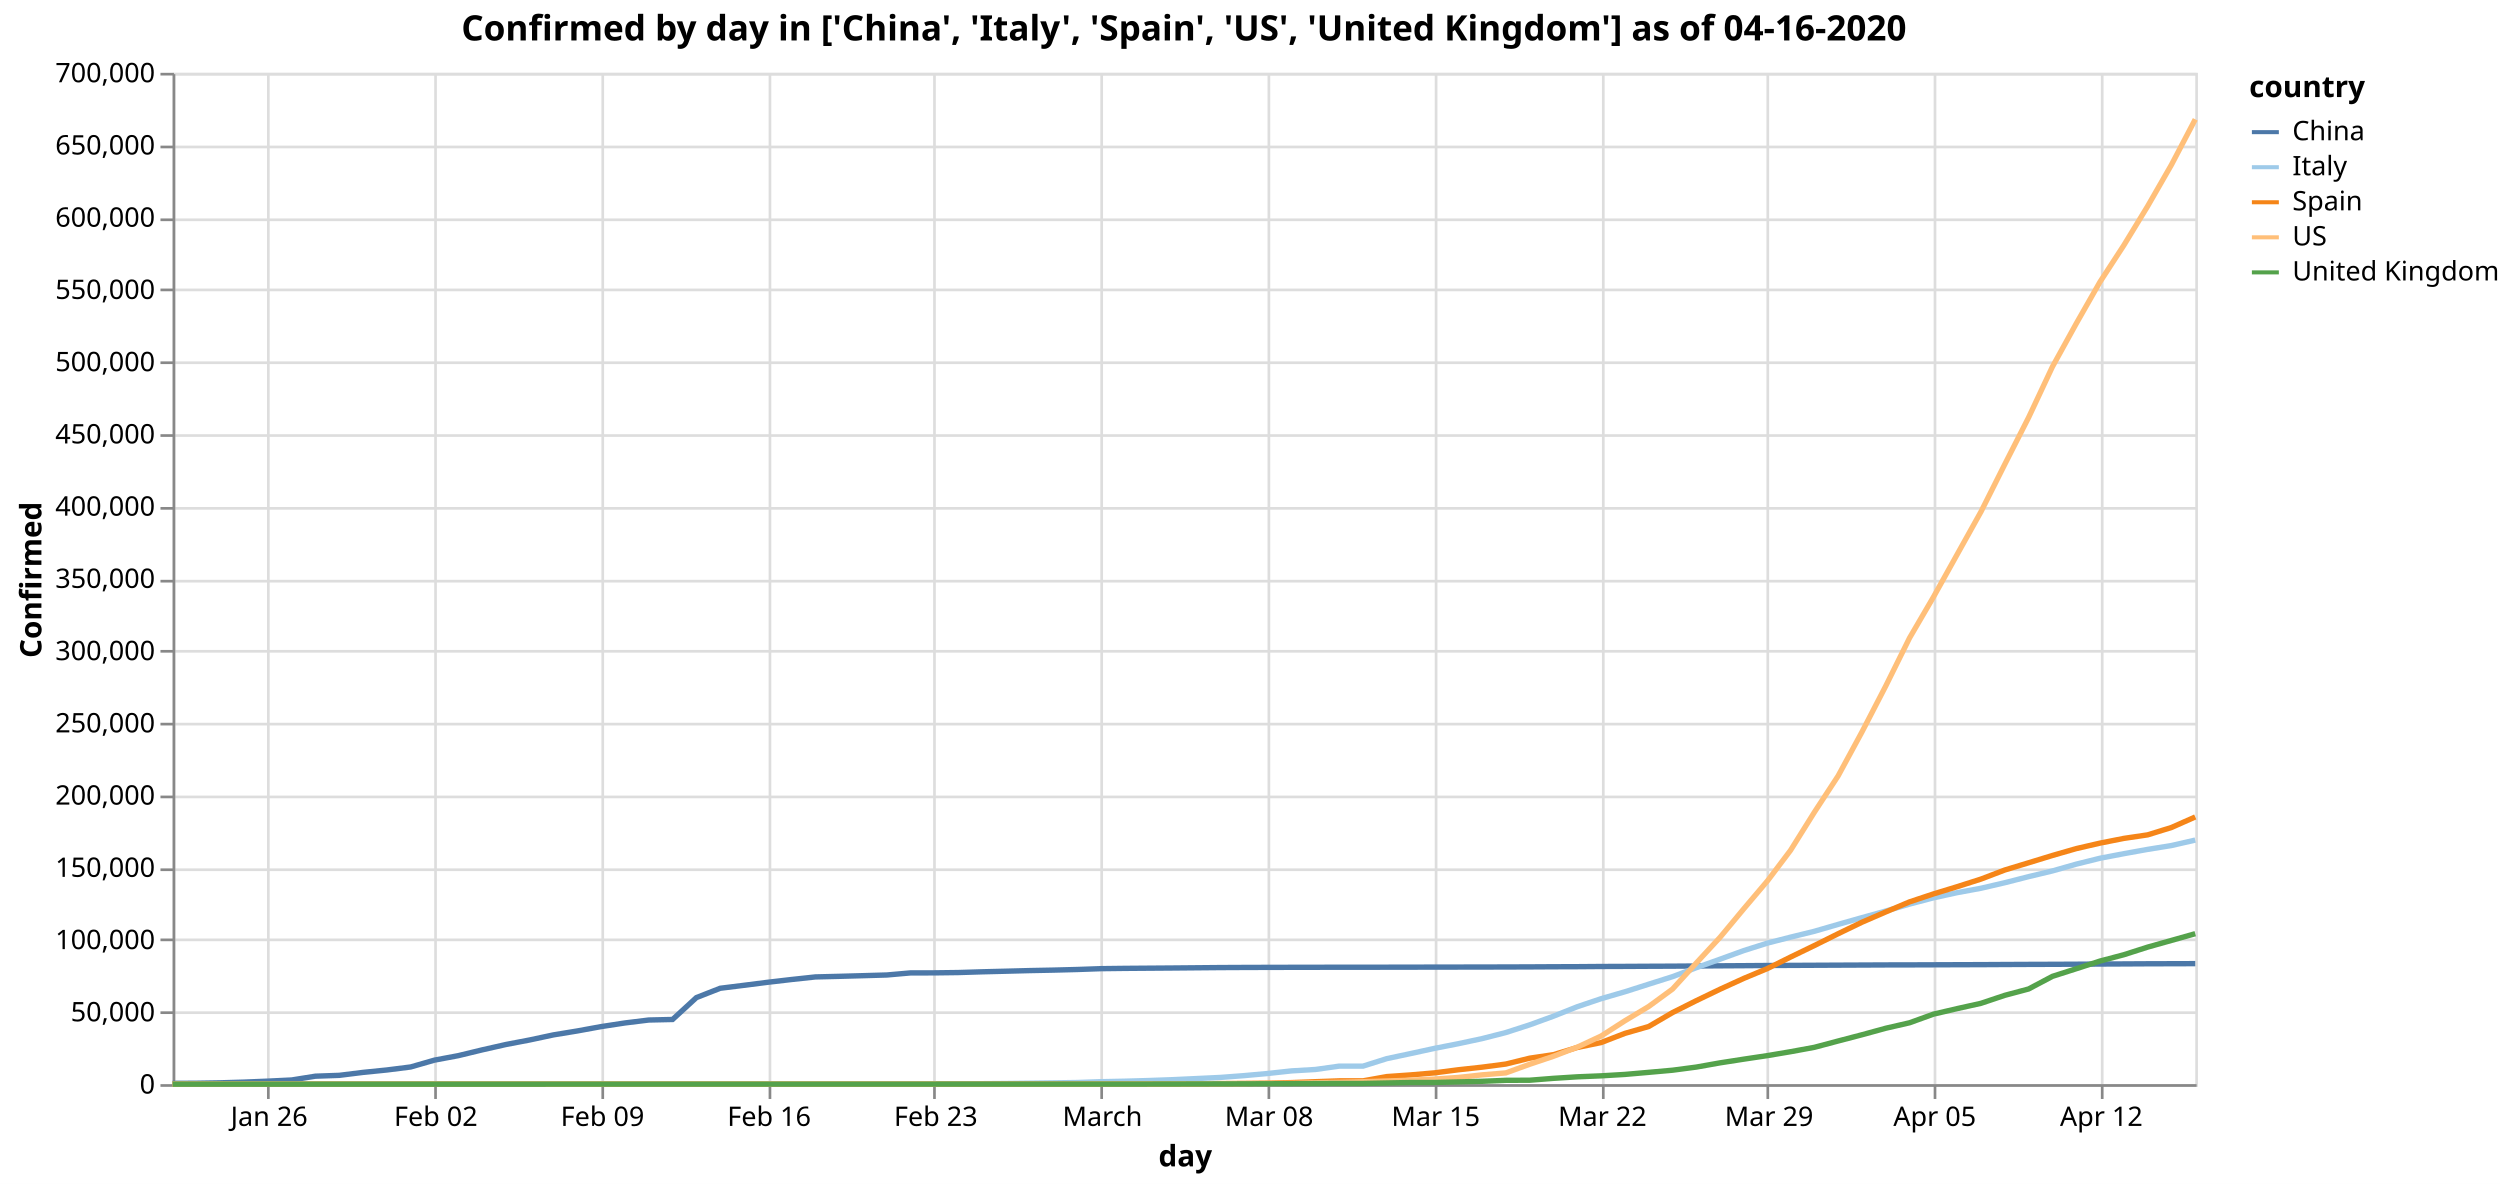
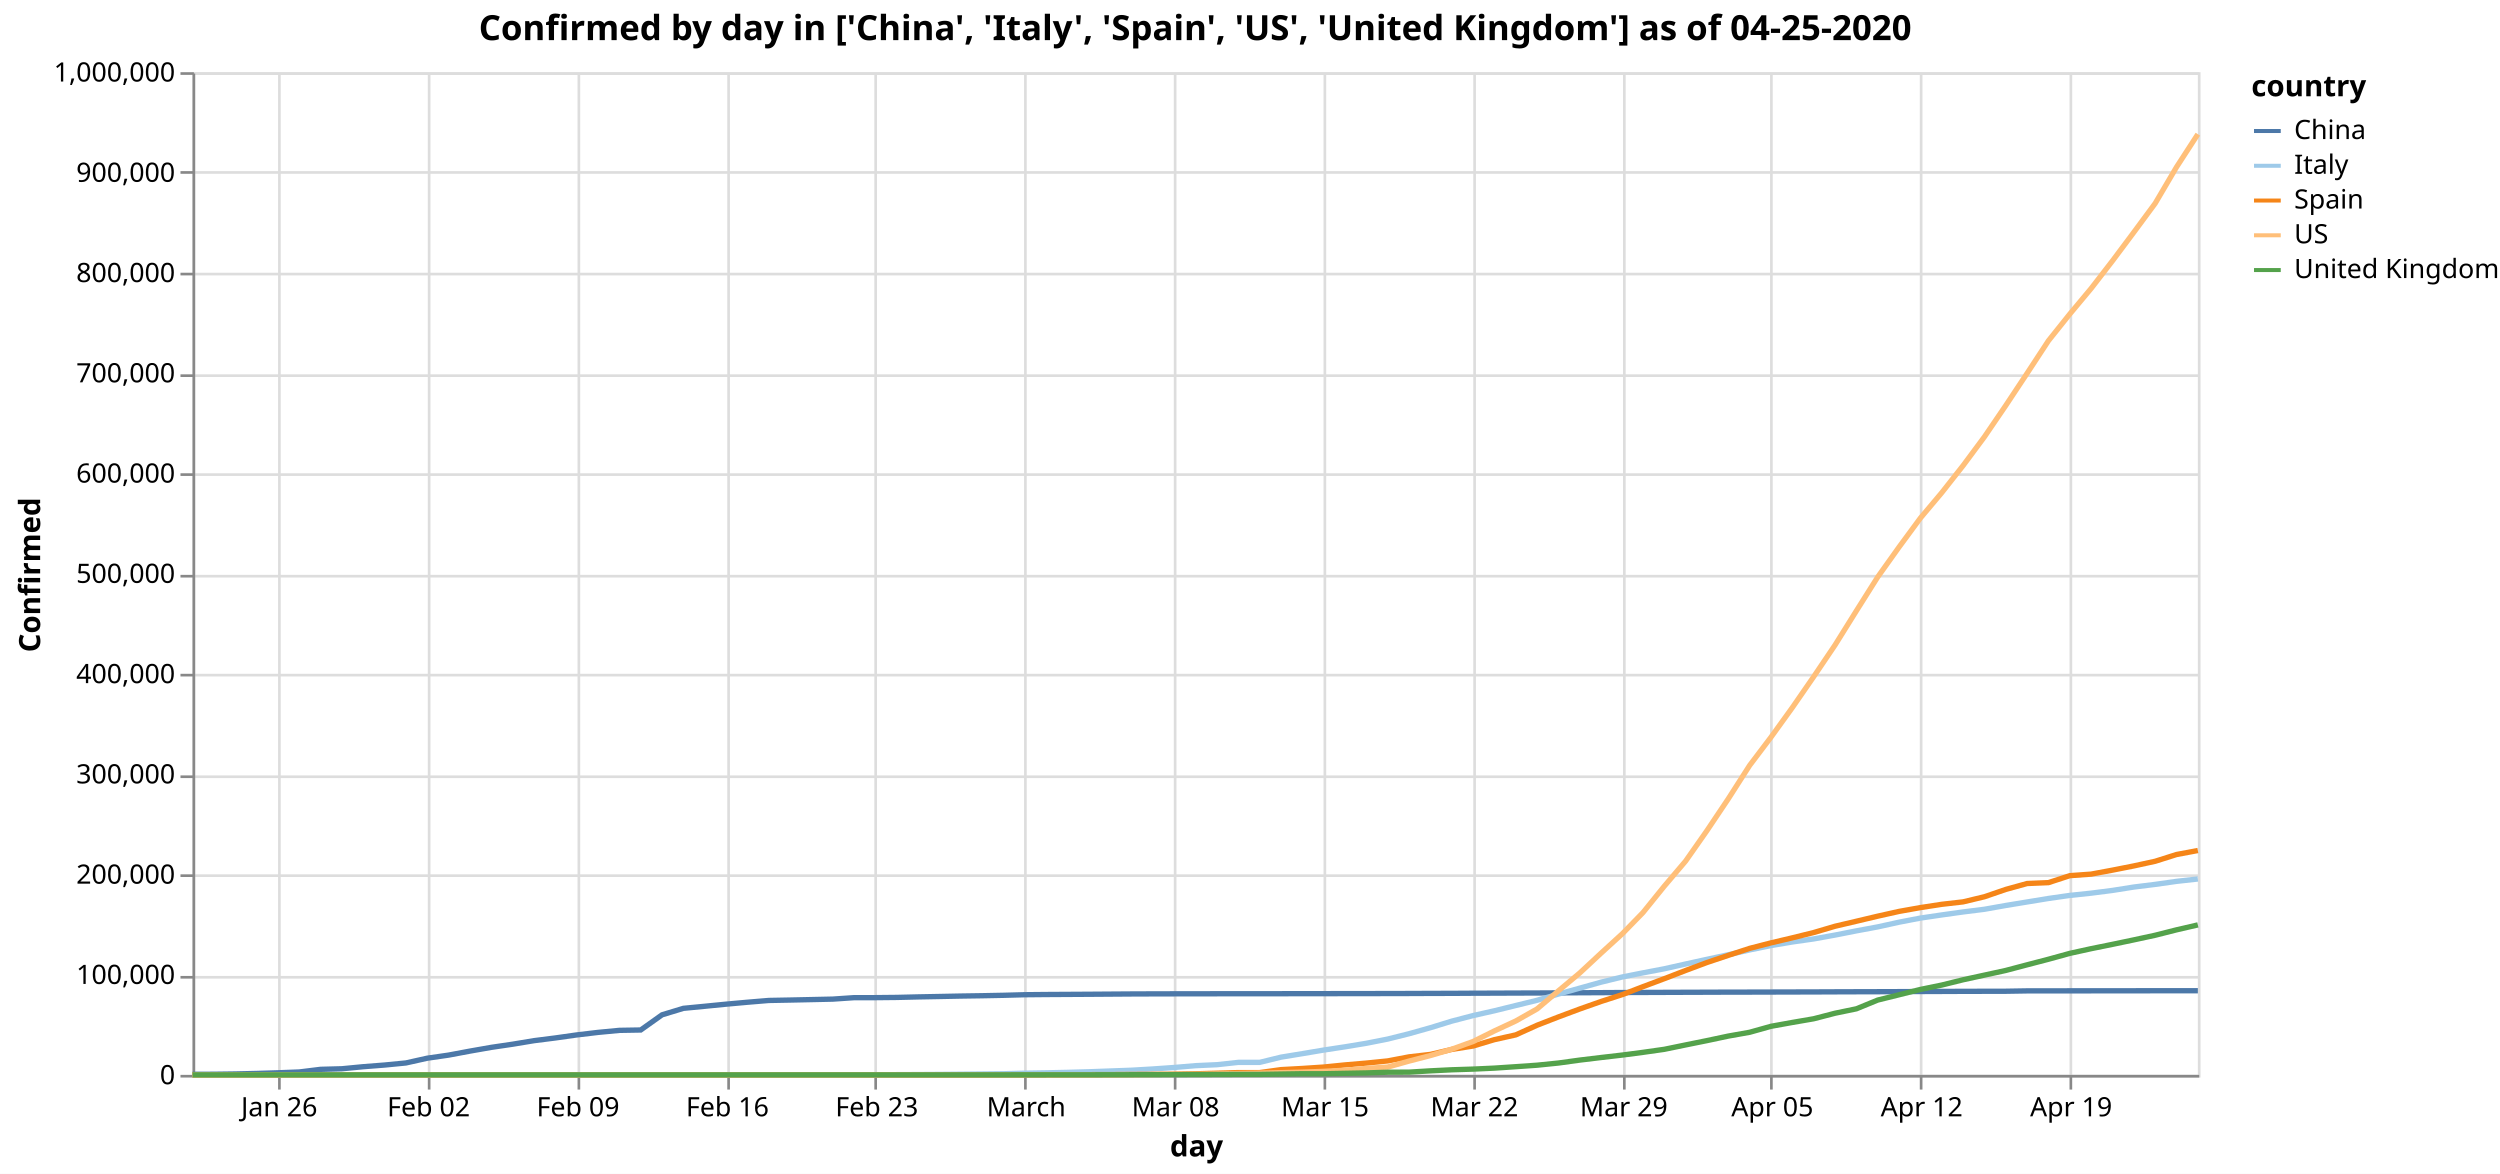
- <svg xmlns="http://www.w3.org/2000/svg" class="marks" width="927" height="439" viewBox="0 0 927 439" version="1.1">
-   <rect width="927" height="439" style="fill: white;" />
-   <g transform="translate(64,27)">
+ <svg xmlns="http://www.w3.org/2000/svg" class="marks" width="935" height="439" viewBox="0 0 935 439" version="1.1">
+   <rect width="935" height="439" style="fill: white;" />
+   <g transform="translate(72,27)">
    <g class="mark-group role-frame root">
      <g transform="translate(0,0)">
        <path class="background" d="M0.5,0.5h750v375h-750Z" style="fill: none; stroke: #ddd;" />
        <g>
          <g class="mark-group role-axis">
            <g transform="translate(0.5,375.5)">
              <path class="background" d="M0,0h0v0h0Z" style="pointer-events: none; fill: none;" />
              <g>
                <g class="mark-rule role-axis-grid" style="pointer-events: none;">
-                   <line transform="translate(35,-375)" x2="0" y2="375" style="fill: none; stroke: #ddd; stroke-width: 1; opacity: 1;" />
-                   <line transform="translate(97,-375)" x2="0" y2="375" style="fill: none; stroke: #ddd; stroke-width: 1; opacity: 1;" />
-                   <line transform="translate(159,-375)" x2="0" y2="375" style="fill: none; stroke: #ddd; stroke-width: 1; opacity: 1;" />
-                   <line transform="translate(221,-375)" x2="0" y2="375" style="fill: none; stroke: #ddd; stroke-width: 1; opacity: 1;" />
-                   <line transform="translate(282,-375)" x2="0" y2="375" style="fill: none; stroke: #ddd; stroke-width: 1; opacity: 1;" />
-                   <line transform="translate(344,-375)" x2="0" y2="375" style="fill: none; stroke: #ddd; stroke-width: 1; opacity: 1;" />
-                   <line transform="translate(406,-375)" x2="0" y2="375" style="fill: none; stroke: #ddd; stroke-width: 1; opacity: 1;" />
-                   <line transform="translate(468,-375)" x2="0" y2="375" style="fill: none; stroke: #ddd; stroke-width: 1; opacity: 1;" />
-                   <line transform="translate(530,-375)" x2="0" y2="375" style="fill: none; stroke: #ddd; stroke-width: 1; opacity: 1;" />
-                   <line transform="translate(591,-375)" x2="0" y2="375" style="fill: none; stroke: #ddd; stroke-width: 1; opacity: 1;" />
-                   <line transform="translate(653,-375)" x2="0" y2="375" style="fill: none; stroke: #ddd; stroke-width: 1; opacity: 1;" />
-                   <line transform="translate(715,-375)" x2="0" y2="375" style="fill: none; stroke: #ddd; stroke-width: 1; opacity: 1;" />
+                   <line transform="translate(32,-375)" x2="0" y2="375" style="fill: none; stroke: #ddd; stroke-width: 1; opacity: 1;" />
+                   <line transform="translate(88,-375)" x2="0" y2="375" style="fill: none; stroke: #ddd; stroke-width: 1; opacity: 1;" />
+                   <line transform="translate(144,-375)" x2="0" y2="375" style="fill: none; stroke: #ddd; stroke-width: 1; opacity: 1;" />
+                   <line transform="translate(200,-375)" x2="0" y2="375" style="fill: none; stroke: #ddd; stroke-width: 1; opacity: 1;" />
+                   <line transform="translate(255,-375)" x2="0" y2="375" style="fill: none; stroke: #ddd; stroke-width: 1; opacity: 1;" />
+                   <line transform="translate(311,-375)" x2="0" y2="375" style="fill: none; stroke: #ddd; stroke-width: 1; opacity: 1;" />
+                   <line transform="translate(367,-375)" x2="0" y2="375" style="fill: none; stroke: #ddd; stroke-width: 1; opacity: 1;" />
+                   <line transform="translate(423,-375)" x2="0" y2="375" style="fill: none; stroke: #ddd; stroke-width: 1; opacity: 1;" />
+                   <line transform="translate(479,-375)" x2="0" y2="375" style="fill: none; stroke: #ddd; stroke-width: 1; opacity: 1;" />
+                   <line transform="translate(535,-375)" x2="0" y2="375" style="fill: none; stroke: #ddd; stroke-width: 1; opacity: 1;" />
+                   <line transform="translate(590,-375)" x2="0" y2="375" style="fill: none; stroke: #ddd; stroke-width: 1; opacity: 1;" />
+                   <line transform="translate(646,-375)" x2="0" y2="375" style="fill: none; stroke: #ddd; stroke-width: 1; opacity: 1;" />
+                   <line transform="translate(702,-375)" x2="0" y2="375" style="fill: none; stroke: #ddd; stroke-width: 1; opacity: 1;" />
                </g>
              </g>
              <path class="foreground" d="" style="pointer-events: none; display: none; fill: none;" />
            </g>
          </g>
          <g class="mark-group role-axis">
            <g transform="translate(0.5,0.5)">
              <path class="background" d="M0,0h0v0h0Z" style="pointer-events: none; fill: none;" />
              <g>
                <g class="mark-rule role-axis-grid" style="pointer-events: none;">
                  <line transform="translate(0,375)" x2="750" y2="0" style="fill: none; stroke: #ddd; stroke-width: 1; opacity: 1;" />
-                   <line transform="translate(0,348)" x2="750" y2="0" style="fill: none; stroke: #ddd; stroke-width: 1; opacity: 1;" />
-                   <line transform="translate(0,321)" x2="750" y2="0" style="fill: none; stroke: #ddd; stroke-width: 1; opacity: 1;" />
-                   <line transform="translate(0,295)" x2="750" y2="0" style="fill: none; stroke: #ddd; stroke-width: 1; opacity: 1;" />
-                   <line transform="translate(0,268)" x2="750" y2="0" style="fill: none; stroke: #ddd; stroke-width: 1; opacity: 1;" />
-                   <line transform="translate(0,241)" x2="750" y2="0" style="fill: none; stroke: #ddd; stroke-width: 1; opacity: 1;" />
-                   <line transform="translate(0,214)" x2="750" y2="0" style="fill: none; stroke: #ddd; stroke-width: 1; opacity: 1;" />
+                   <line transform="translate(0,338)" x2="750" y2="0" style="fill: none; stroke: #ddd; stroke-width: 1; opacity: 1;" />
+                   <line transform="translate(0,300)" x2="750" y2="0" style="fill: none; stroke: #ddd; stroke-width: 1; opacity: 1;" />
+                   <line transform="translate(0,263)" x2="750" y2="0" style="fill: none; stroke: #ddd; stroke-width: 1; opacity: 1;" />
+                   <line transform="translate(0,225)" x2="750" y2="0" style="fill: none; stroke: #ddd; stroke-width: 1; opacity: 1;" />
                  <line transform="translate(0,188)" x2="750" y2="0" style="fill: none; stroke: #ddd; stroke-width: 1; opacity: 1;" />
-                   <line transform="translate(0,161)" x2="750" y2="0" style="fill: none; stroke: #ddd; stroke-width: 1; opacity: 1;" />
-                   <line transform="translate(0,134)" x2="750" y2="0" style="fill: none; stroke: #ddd; stroke-width: 1; opacity: 1;" />
-                   <line transform="translate(0,107)" x2="750" y2="0" style="fill: none; stroke: #ddd; stroke-width: 1; opacity: 1;" />
-                   <line transform="translate(0,80)" x2="750" y2="0" style="fill: none; stroke: #ddd; stroke-width: 1; opacity: 1;" />
-                   <line transform="translate(0,54)" x2="750" y2="0" style="fill: none; stroke: #ddd; stroke-width: 1; opacity: 1;" />
-                   <line transform="translate(0,27)" x2="750" y2="0" style="fill: none; stroke: #ddd; stroke-width: 1; opacity: 1;" />
+                   <line transform="translate(0,150)" x2="750" y2="0" style="fill: none; stroke: #ddd; stroke-width: 1; opacity: 1;" />
+                   <line transform="translate(0,113)" x2="750" y2="0" style="fill: none; stroke: #ddd; stroke-width: 1; opacity: 1;" />
+                   <line transform="translate(0,75)" x2="750" y2="0" style="fill: none; stroke: #ddd; stroke-width: 1; opacity: 1;" />
+                   <line transform="translate(0,37)" x2="750" y2="0" style="fill: none; stroke: #ddd; stroke-width: 1; opacity: 1;" />
                  <line transform="translate(0,0)" x2="750" y2="0" style="fill: none; stroke: #ddd; stroke-width: 1; opacity: 1;" />
                </g>
              </g>
              <path class="foreground" d="" style="pointer-events: none; display: none; fill: none;" />
            </g>
          </g>
          <g class="mark-group role-axis">
            <g transform="translate(0.5,375.5)">
              <path class="background" d="M0,0h0v0h0Z" style="pointer-events: none; fill: none;" />
              <g>
                <g class="mark-rule role-axis-tick" style="pointer-events: none;">
-                   <line transform="translate(35,0)" x2="0" y2="5" style="fill: none; stroke: #888; stroke-width: 1; opacity: 1;" />
-                   <line transform="translate(97,0)" x2="0" y2="5" style="fill: none; stroke: #888; stroke-width: 1; opacity: 1;" />
-                   <line transform="translate(159,0)" x2="0" y2="5" style="fill: none; stroke: #888; stroke-width: 1; opacity: 1;" />
-                   <line transform="translate(221,0)" x2="0" y2="5" style="fill: none; stroke: #888; stroke-width: 1; opacity: 1;" />
-                   <line transform="translate(282,0)" x2="0" y2="5" style="fill: none; stroke: #888; stroke-width: 1; opacity: 1;" />
-                   <line transform="translate(344,0)" x2="0" y2="5" style="fill: none; stroke: #888; stroke-width: 1; opacity: 1;" />
-                   <line transform="translate(406,0)" x2="0" y2="5" style="fill: none; stroke: #888; stroke-width: 1; opacity: 1;" />
-                   <line transform="translate(468,0)" x2="0" y2="5" style="fill: none; stroke: #888; stroke-width: 1; opacity: 1;" />
-                   <line transform="translate(530,0)" x2="0" y2="5" style="fill: none; stroke: #888; stroke-width: 1; opacity: 1;" />
-                   <line transform="translate(591,0)" x2="0" y2="5" style="fill: none; stroke: #888; stroke-width: 1; opacity: 1;" />
-                   <line transform="translate(653,0)" x2="0" y2="5" style="fill: none; stroke: #888; stroke-width: 1; opacity: 1;" />
-                   <line transform="translate(715,0)" x2="0" y2="5" style="fill: none; stroke: #888; stroke-width: 1; opacity: 1;" />
+                   <line transform="translate(32,0)" x2="0" y2="5" style="fill: none; stroke: #888; stroke-width: 1; opacity: 1;" />
+                   <line transform="translate(88,0)" x2="0" y2="5" style="fill: none; stroke: #888; stroke-width: 1; opacity: 1;" />
+                   <line transform="translate(144,0)" x2="0" y2="5" style="fill: none; stroke: #888; stroke-width: 1; opacity: 1;" />
+                   <line transform="translate(200,0)" x2="0" y2="5" style="fill: none; stroke: #888; stroke-width: 1; opacity: 1;" />
+                   <line transform="translate(255,0)" x2="0" y2="5" style="fill: none; stroke: #888; stroke-width: 1; opacity: 1;" />
+                   <line transform="translate(311,0)" x2="0" y2="5" style="fill: none; stroke: #888; stroke-width: 1; opacity: 1;" />
+                   <line transform="translate(367,0)" x2="0" y2="5" style="fill: none; stroke: #888; stroke-width: 1; opacity: 1;" />
+                   <line transform="translate(423,0)" x2="0" y2="5" style="fill: none; stroke: #888; stroke-width: 1; opacity: 1;" />
+                   <line transform="translate(479,0)" x2="0" y2="5" style="fill: none; stroke: #888; stroke-width: 1; opacity: 1;" />
+                   <line transform="translate(535,0)" x2="0" y2="5" style="fill: none; stroke: #888; stroke-width: 1; opacity: 1;" />
+                   <line transform="translate(590,0)" x2="0" y2="5" style="fill: none; stroke: #888; stroke-width: 1; opacity: 1;" />
+                   <line transform="translate(646,0)" x2="0" y2="5" style="fill: none; stroke: #888; stroke-width: 1; opacity: 1;" />
+                   <line transform="translate(702,0)" x2="0" y2="5" style="fill: none; stroke: #888; stroke-width: 1; opacity: 1;" />
                </g>
                <g class="mark-text role-axis-label" style="pointer-events: none;">
-                   <text text-anchor="middle" transform="translate(35.31143,15)" style="font-family: sans-serif; font-size: 10px; fill: #000; opacity: 1;">Jan 26</text>
-                   <text text-anchor="middle" transform="translate(97.10642,15)" style="font-family: sans-serif; font-size: 10px; fill: #000; opacity: 1;">Feb 02</text>
-                   <text text-anchor="middle" transform="translate(158.9014,15)" style="font-family: sans-serif; font-size: 10px; fill: #000; opacity: 1;">Feb 09</text>
-                   <text text-anchor="middle" transform="translate(220.6964,15)" style="font-family: sans-serif; font-size: 10px; fill: #000; opacity: 1;">Feb 16</text>
-                   <text text-anchor="middle" transform="translate(282.4914,15)" style="font-family: sans-serif; font-size: 10px; fill: #000; opacity: 1;">Feb 23</text>
-                   <text text-anchor="middle" transform="translate(344.2864,15)" style="font-family: sans-serif; font-size: 10px; fill: #000; opacity: 1;">March</text>
-                   <text text-anchor="middle" transform="translate(406.0814,15)" style="font-family: sans-serif; font-size: 10px; fill: #000; opacity: 1;">Mar 08</text>
-                   <text text-anchor="middle" transform="translate(467.8764,15)" style="font-family: sans-serif; font-size: 10px; fill: #000; opacity: 1;">Mar 15</text>
-                   <text text-anchor="middle" transform="translate(529.6714,15)" style="font-family: sans-serif; font-size: 10px; fill: #000; opacity: 1;">Mar 22</text>
-                   <text text-anchor="middle" transform="translate(591.4664,15)" style="font-family: sans-serif; font-size: 10px; fill: #000; opacity: 1;">Mar 29</text>
-                   <text text-anchor="middle" transform="translate(652.8936,15)" style="font-family: sans-serif; font-size: 10px; fill: #000; opacity: 1;">Apr 05</text>
-                   <text text-anchor="middle" transform="translate(714.6886,15)" style="font-family: sans-serif; font-size: 10px; fill: #000; opacity: 1;">Apr 12</text>
+                   <text text-anchor="middle" transform="translate(31.92905,15)" style="font-family: sans-serif; font-size: 10px; fill: #000; opacity: 1;">Jan 26</text>
+                   <text text-anchor="middle" transform="translate(87.80488,15)" style="font-family: sans-serif; font-size: 10px; fill: #000; opacity: 1;">Feb 02</text>
+                   <text text-anchor="middle" transform="translate(143.6807,15)" style="font-family: sans-serif; font-size: 10px; fill: #000; opacity: 1;">Feb 09</text>
+                   <text text-anchor="middle" transform="translate(199.5565,15)" style="font-family: sans-serif; font-size: 10px; fill: #000; opacity: 1;">Feb 16</text>
+                   <text text-anchor="middle" transform="translate(255.4324,15)" style="font-family: sans-serif; font-size: 10px; fill: #000; opacity: 1;">Feb 23</text>
+                   <text text-anchor="middle" transform="translate(311.3082,15)" style="font-family: sans-serif; font-size: 10px; fill: #000; opacity: 1;">March</text>
+                   <text text-anchor="middle" transform="translate(367.184,15)" style="font-family: sans-serif; font-size: 10px; fill: #000; opacity: 1;">Mar 08</text>
+                   <text text-anchor="middle" transform="translate(423.0599,15)" style="font-family: sans-serif; font-size: 10px; fill: #000; opacity: 1;">Mar 15</text>
+                   <text text-anchor="middle" transform="translate(478.9357,15)" style="font-family: sans-serif; font-size: 10px; fill: #000; opacity: 1;">Mar 22</text>
+                   <text text-anchor="middle" transform="translate(534.8115,15)" style="font-family: sans-serif; font-size: 10px; fill: #000; opacity: 1;">Mar 29</text>
+                   <text text-anchor="middle" transform="translate(590.3548,15)" style="font-family: sans-serif; font-size: 10px; fill: #000; opacity: 1;">Apr 05</text>
+                   <text text-anchor="middle" transform="translate(646.2306,15)" style="font-family: sans-serif; font-size: 10px; fill: #000; opacity: 1;">Apr 12</text>
+                   <text text-anchor="middle" transform="translate(702.1064,15)" style="font-family: sans-serif; font-size: 10px; fill: #000; opacity: 1;">Apr 19</text>
                </g>
                <g class="mark-rule role-axis-domain" style="pointer-events: none;">
                  <line transform="translate(0,0)" x2="750" y2="0" style="fill: none; stroke: #888; stroke-width: 1; opacity: 1;" />
                </g>
                <g class="mark-text role-axis-title" style="pointer-events: none;">
                  <text text-anchor="middle" transform="translate(375,30)" style="font-family: sans-serif; font-size: 11px; font-weight: bold; fill: #000; opacity: 1;">day</text>
                </g>
              </g>
              <path class="foreground" d="" style="pointer-events: none; display: none; fill: none;" />
            </g>
          </g>
          <g class="mark-group role-axis">
            <g transform="translate(0.5,0.5)">
              <path class="background" d="M0,0h0v0h0Z" style="pointer-events: none; fill: none;" />
              <g>
                <g class="mark-rule role-axis-tick" style="pointer-events: none;">
                  <line transform="translate(0,375)" x2="-5" y2="0" style="fill: none; stroke: #888; stroke-width: 1; opacity: 1;" />
-                   <line transform="translate(0,348)" x2="-5" y2="0" style="fill: none; stroke: #888; stroke-width: 1; opacity: 1;" />
-                   <line transform="translate(0,321)" x2="-5" y2="0" style="fill: none; stroke: #888; stroke-width: 1; opacity: 1;" />
-                   <line transform="translate(0,295)" x2="-5" y2="0" style="fill: none; stroke: #888; stroke-width: 1; opacity: 1;" />
-                   <line transform="translate(0,268)" x2="-5" y2="0" style="fill: none; stroke: #888; stroke-width: 1; opacity: 1;" />
-                   <line transform="translate(0,241)" x2="-5" y2="0" style="fill: none; stroke: #888; stroke-width: 1; opacity: 1;" />
-                   <line transform="translate(0,214)" x2="-5" y2="0" style="fill: none; stroke: #888; stroke-width: 1; opacity: 1;" />
+                   <line transform="translate(0,338)" x2="-5" y2="0" style="fill: none; stroke: #888; stroke-width: 1; opacity: 1;" />
+                   <line transform="translate(0,300)" x2="-5" y2="0" style="fill: none; stroke: #888; stroke-width: 1; opacity: 1;" />
+                   <line transform="translate(0,263)" x2="-5" y2="0" style="fill: none; stroke: #888; stroke-width: 1; opacity: 1;" />
+                   <line transform="translate(0,225)" x2="-5" y2="0" style="fill: none; stroke: #888; stroke-width: 1; opacity: 1;" />
                  <line transform="translate(0,188)" x2="-5" y2="0" style="fill: none; stroke: #888; stroke-width: 1; opacity: 1;" />
-                   <line transform="translate(0,161)" x2="-5" y2="0" style="fill: none; stroke: #888; stroke-width: 1; opacity: 1;" />
-                   <line transform="translate(0,134)" x2="-5" y2="0" style="fill: none; stroke: #888; stroke-width: 1; opacity: 1;" />
-                   <line transform="translate(0,107)" x2="-5" y2="0" style="fill: none; stroke: #888; stroke-width: 1; opacity: 1;" />
-                   <line transform="translate(0,80)" x2="-5" y2="0" style="fill: none; stroke: #888; stroke-width: 1; opacity: 1;" />
-                   <line transform="translate(0,54)" x2="-5" y2="0" style="fill: none; stroke: #888; stroke-width: 1; opacity: 1;" />
-                   <line transform="translate(0,27)" x2="-5" y2="0" style="fill: none; stroke: #888; stroke-width: 1; opacity: 1;" />
+                   <line transform="translate(0,150)" x2="-5" y2="0" style="fill: none; stroke: #888; stroke-width: 1; opacity: 1;" />
+                   <line transform="translate(0,113)" x2="-5" y2="0" style="fill: none; stroke: #888; stroke-width: 1; opacity: 1;" />
+                   <line transform="translate(0,75)" x2="-5" y2="0" style="fill: none; stroke: #888; stroke-width: 1; opacity: 1;" />
+                   <line transform="translate(0,37)" x2="-5" y2="0" style="fill: none; stroke: #888; stroke-width: 1; opacity: 1;" />
                  <line transform="translate(0,0)" x2="-5" y2="0" style="fill: none; stroke: #888; stroke-width: 1; opacity: 1;" />
                </g>
                <g class="mark-text role-axis-label" style="pointer-events: none;">
                  <text text-anchor="end" transform="translate(-7,378)" style="font-family: sans-serif; font-size: 10px; fill: #000; opacity: 1;">0</text>
-                   <text text-anchor="end" transform="translate(-7,351.2143)" style="font-family: sans-serif; font-size: 10px; fill: #000; opacity: 1;">50,000</text>
-                   <text text-anchor="end" transform="translate(-7,324.4286)" style="font-family: sans-serif; font-size: 10px; fill: #000; opacity: 1;">100,000</text>
-                   <text text-anchor="end" transform="translate(-7,297.6429)" style="font-family: sans-serif; font-size: 10px; fill: #000; opacity: 1;">150,000</text>
-                   <text text-anchor="end" transform="translate(-7,270.8571)" style="font-family: sans-serif; font-size: 10px; fill: #000; opacity: 1;">200,000</text>
-                   <text text-anchor="end" transform="translate(-7,244.0714)" style="font-family: sans-serif; font-size: 10px; fill: #000; opacity: 1;">250,000</text>
-                   <text text-anchor="end" transform="translate(-7,217.2857)" style="font-family: sans-serif; font-size: 10px; fill: #000; opacity: 1;">300,000</text>
-                   <text text-anchor="end" transform="translate(-7,190.5)" style="font-family: sans-serif; font-size: 10px; fill: #000; opacity: 1;">350,000</text>
-                   <text text-anchor="end" transform="translate(-7,163.7143)" style="font-family: sans-serif; font-size: 10px; fill: #000; opacity: 1;">400,000</text>
-                   <text text-anchor="end" transform="translate(-7,136.9286)" style="font-family: sans-serif; font-size: 10px; fill: #000; opacity: 1;">450,000</text>
-                   <text text-anchor="end" transform="translate(-7,110.1429)" style="font-family: sans-serif; font-size: 10px; fill: #000; opacity: 1;">500,000</text>
-                   <text text-anchor="end" transform="translate(-7,83.35714)" style="font-family: sans-serif; font-size: 10px; fill: #000; opacity: 1;">550,000</text>
-                   <text text-anchor="end" transform="translate(-7,56.57143)" style="font-family: sans-serif; font-size: 10px; fill: #000; opacity: 1;">600,000</text>
-                   <text text-anchor="end" transform="translate(-7,29.78571)" style="font-family: sans-serif; font-size: 10px; fill: #000; opacity: 1;">650,000</text>
-                   <text text-anchor="end" transform="translate(-7,3)" style="font-family: sans-serif; font-size: 10px; fill: #000; opacity: 1;">700,000</text>
+                   <text text-anchor="end" transform="translate(-7,340.5)" style="font-family: sans-serif; font-size: 10px; fill: #000; opacity: 1;">100,000</text>
+                   <text text-anchor="end" transform="translate(-7,303)" style="font-family: sans-serif; font-size: 10px; fill: #000; opacity: 1;">200,000</text>
+                   <text text-anchor="end" transform="translate(-7,265.5)" style="font-family: sans-serif; font-size: 10px; fill: #000; opacity: 1;">300,000</text>
+                   <text text-anchor="end" transform="translate(-7,228)" style="font-family: sans-serif; font-size: 10px; fill: #000; opacity: 1;">400,000</text>
+                   <text text-anchor="end" transform="translate(-7,190.5)" style="font-family: sans-serif; font-size: 10px; fill: #000; opacity: 1;">500,000</text>
+                   <text text-anchor="end" transform="translate(-7,153)" style="font-family: sans-serif; font-size: 10px; fill: #000; opacity: 1;">600,000</text>
+                   <text text-anchor="end" transform="translate(-7,115.5)" style="font-family: sans-serif; font-size: 10px; fill: #000; opacity: 1;">700,000</text>
+                   <text text-anchor="end" transform="translate(-7,78)" style="font-family: sans-serif; font-size: 10px; fill: #000; opacity: 1;">800,000</text>
+                   <text text-anchor="end" transform="translate(-7,40.5)" style="font-family: sans-serif; font-size: 10px; fill: #000; opacity: 1;">900,000</text>
+                   <text text-anchor="end" transform="translate(-7,3)" style="font-family: sans-serif; font-size: 10px; fill: #000; opacity: 1;">1,000,000</text>
                </g>
                <g class="mark-rule role-axis-domain" style="pointer-events: none;">
                  <line transform="translate(0,375)" x2="0" y2="-375" style="fill: none; stroke: #888; stroke-width: 1; opacity: 1;" />
                </g>
                <g class="mark-text role-axis-title" style="pointer-events: none;">
-                   <text text-anchor="middle" transform="translate(-47.14746,187.5) rotate(-90) translate(0,-2)" style="font-family: sans-serif; font-size: 11px; font-weight: bold; fill: #000; opacity: 1;">Confirmed</text>
+                   <text text-anchor="middle" transform="translate(-55.4873,187.5) rotate(-90) translate(0,-2)" style="font-family: sans-serif; font-size: 11px; font-weight: bold; fill: #000; opacity: 1;">Confirmed</text>
                </g>
              </g>
              <path class="foreground" d="" style="pointer-events: none; display: none; fill: none;" />
            </g>
          </g>
          <g class="mark-group role-scope pathgroup">
            <g transform="translate(0,0)">
              <path class="background" d="M0,0h750v375h-750Z" style="fill: none;" />
              <g>
                <g class="mark-line role-mark marks">
-                   <path d="M0,374.706L8.828,374.656L17.656,374.507L26.484,374.247L35.311,373.888L44.139,373.459L52.967,372.049L61.795,371.739L70.623,370.639L79.451,369.749L88.279,368.63L97.106,366.091L105.934,364.438L114.762,362.3L123.59,360.3L132.418,358.614L141.246,356.727L150.074,355.278L158.901,353.663L167.729,352.31L176.557,351.222L185.385,351.022L194.213,342.913L203.041,339.451L211.869,338.35L220.696,337.225L229.524,336.196L238.352,335.244L247.18,335.026L256.008,334.78L264.836,334.527L273.664,333.749L282.491,333.738L291.319,333.621L300.147,333.346L308.975,333.125L317.803,332.893L326.631,332.717L335.459,332.488L344.286,332.179L353.114,332.07L361.942,332.003L370.77,331.936L379.598,331.855L388.426,331.773L397.254,331.73L406.081,331.702L414.909,331.682L423.737,331.668L432.565,331.649L441.393,331.644L450.221,331.637L459.049,331.619L467.876,331.606L476.704,331.589L485.532,331.576L494.36,331.553L503.188,331.524L512.016,331.473L520.844,331.444L529.671,331.374L538.499,331.34L547.327,331.291L556.155,331.253L564.983,331.188L573.811,331.127L582.639,331.072L591.466,331.006L599.926,330.965L608.754,330.922L617.582,330.878L626.41,330.84L635.238,330.798L644.066,330.781L652.894,330.749L661.721,330.715L670.549,330.687L679.377,330.638L688.205,330.598L697.033,330.567L705.861,330.528L714.689,330.464L723.516,330.422L732.344,330.372L741.172,330.345L750,330.32" style="fill: none; stroke: #4c78a8; stroke-width: 2;" />
-                 </g>
-               </g>
-               <path class="foreground" d="" style="display: none; fill: none;" />
-             </g>
-             <g transform="translate(0,0)">
-               <path class="background" d="M0,0h750v375h-750Z" style="fill: none;" />
-               <g>
-                 <g class="mark-line role-mark marks">
-                   <path d="M0,375L8.828,375L17.656,375L26.484,375L35.311,375L44.139,375L52.967,375L61.795,375L70.623,375L79.451,374.999L88.279,374.999L97.106,374.999L105.934,374.999L114.762,374.999L123.59,374.999L132.418,374.999L141.246,374.998L150.074,374.998L158.901,374.998L167.729,374.998L176.557,374.998L185.385,374.998L194.213,374.998L203.041,374.998L211.869,374.998L220.696,374.998L229.524,374.998L238.352,374.998L247.18,374.998L256.008,374.998L264.836,374.989L273.664,374.967L282.491,374.917L291.319,374.877L300.147,374.827L308.975,374.757L317.803,374.649L326.631,374.524L335.459,374.396L344.286,374.093L353.114,373.909L361.942,373.66L370.77,373.345L379.598,372.933L388.426,372.516L397.254,371.848L406.081,371.049L414.909,370.086L423.737,369.563L432.565,368.324L441.393,368.324L450.221,365.539L459.049,363.666L467.876,361.743L476.704,360.011L485.532,358.122L494.36,355.868L503.188,353.017L512.016,349.81L520.844,346.297L529.671,343.319L538.499,340.753L547.327,337.941L556.155,335.15L564.983,331.827L573.811,328.662L582.639,325.461L591.466,322.667L599.926,320.497L608.754,318.326L617.582,315.764L626.41,313.263L635.238,310.807L644.066,308.233L652.894,305.921L661.721,303.993L670.549,302.365L679.377,300.31L688.205,298.058L697.033,295.941L705.861,293.426L714.689,291.234L723.516,289.545L732.344,287.953L741.172,286.524L750,284.496" style="fill: none; stroke: #9ecae9; stroke-width: 2;" />
-                 </g>
-               </g>
-               <path class="foreground" d="" style="display: none; fill: none;" />
-             </g>
-             <g transform="translate(0,0)">
-               <path class="background" d="M0,0h750v375h-750Z" style="fill: none;" />
-               <g>
-                 <g class="mark-line role-mark marks">
-                   <path d="M0,375L8.828,375L17.656,375L26.484,375L35.311,375L44.139,375L52.967,375L61.795,375L70.623,375L79.451,375L88.279,374.999L97.106,374.999L105.934,374.999L114.762,374.999L123.59,374.999L132.418,374.999L141.246,374.999L150.074,374.999L158.901,374.999L167.729,374.999L176.557,374.999L185.385,374.999L194.213,374.999L203.041,374.999L211.869,374.999L220.696,374.999L229.524,374.999L238.352,374.999L247.18,374.999L256.008,374.999L264.836,374.999L273.664,374.999L282.491,374.999L291.319,374.999L300.147,374.997L308.975,374.993L317.803,374.992L326.631,374.983L335.459,374.976L344.286,374.955L353.114,374.936L361.942,374.912L370.77,374.881L379.598,374.861L388.426,374.786L397.254,374.732L406.081,374.639L414.909,374.425L423.737,374.092L432.565,373.78L441.393,373.78L450.221,372.197L459.049,371.576L467.876,370.822L476.704,369.674L485.532,368.706L494.36,367.548L503.188,365.377L512.016,364.066L520.844,361.407L529.671,359.589L538.499,356.177L547.327,353.633L556.155,348.474L564.983,344.043L573.811,339.793L582.639,335.767L591.466,332.084L599.926,327.881L608.754,323.613L617.582,319.223L626.41,314.965L635.238,311.143L644.066,307.41L652.894,304.475L661.721,301.781L670.549,298.96L679.377,295.596L688.205,292.917L697.033,290.211L705.861,287.664L714.689,285.626L723.516,283.876L732.344,282.567L741.172,279.834L750,275.921" style="fill: none; stroke: #f58518; stroke-width: 2;" />
-                 </g>
-               </g>
-               <path class="foreground" d="" style="display: none; fill: none;" />
-             </g>
-             <g transform="translate(0,0)">
-               <path class="background" d="M0,0h750v375h-750Z" style="fill: none;" />
-               <g>
-                 <g class="mark-line role-mark marks">
-                   <path d="M0,374.999L8.828,374.999L17.656,374.999L26.484,374.999L35.311,374.997L44.139,374.997L52.967,374.997L61.795,374.997L70.623,374.997L79.451,374.996L88.279,374.996L97.106,374.996L105.934,374.994L114.762,374.994L123.59,374.994L132.418,374.994L141.246,374.994L150.074,374.994L158.901,374.994L167.729,374.994L176.557,374.994L185.385,374.994L194.213,374.993L203.041,374.993L211.869,374.993L220.696,374.993L229.524,374.993L238.352,374.993L247.18,374.993L256.008,374.993L264.836,374.992L273.664,374.992L282.491,374.992L291.319,374.973L300.147,374.973L308.975,374.969L317.803,374.969L326.631,374.968L335.459,374.964L344.286,374.96L353.114,374.947L361.942,374.937L370.77,374.92L379.598,374.884L388.426,374.86L397.254,374.785L406.081,374.723L414.909,374.688L423.737,374.486L432.565,374.314L441.393,374.109L450.221,373.833L459.049,373.539L467.876,373.126L476.704,372.519L485.532,371.56L494.36,370.831L503.188,367.636L512.016,364.675L520.844,361.286L529.671,357.174L538.499,351.513L547.327,346.213L556.155,339.762L564.983,330.088L573.811,320.541L582.639,309.929L591.466,299.513L599.926,288.305L608.754,274.194L617.582,260.694L626.41,244.413L635.238,227.365L644.066,209.543L652.894,194.426L661.721,178.571L670.549,162.738L679.377,145.151L688.205,127.802L697.033,108.999L705.861,93.002L714.689,77.511L723.516,63.954L732.344,49.463L741.172,34.098L750,17.249" style="fill: none; stroke: #ffbf79; stroke-width: 2;" />
-                 </g>
-               </g>
-               <path class="foreground" d="" style="display: none; fill: none;" />
-             </g>
-             <g transform="translate(0,0)">
-               <path class="background" d="M0,0h750v375h-750Z" style="fill: none;" />
-               <g>
-                 <g class="mark-line role-mark marks">
-                   <path d="M0,375L8.828,375L17.656,375L26.484,375L35.311,375L44.139,375L52.967,375L61.795,375L70.623,375L79.451,374.999L88.279,374.999L97.106,374.999L105.934,374.999L114.762,374.999L123.59,374.999L132.418,374.999L141.246,374.998L150.074,374.998L158.901,374.998L167.729,374.996L176.557,374.996L185.385,374.995L194.213,374.995L203.041,374.995L211.869,374.995L220.696,374.995L229.524,374.995L238.352,374.995L247.18,374.995L256.008,374.995L264.836,374.995L273.664,374.995L282.491,374.995L291.319,374.993L300.147,374.993L308.975,374.993L317.803,374.992L326.631,374.989L335.459,374.988L344.286,374.981L353.114,374.979L361.942,374.973L370.77,374.954L379.598,374.938L388.426,374.912L397.254,374.889L406.081,374.853L414.909,374.827L423.737,374.794L432.565,374.754L441.393,374.754L450.221,374.57L459.049,374.387L467.876,374.387L476.704,374.169L485.532,373.95L494.36,373.585L503.188,373.545L512.016,372.85L520.844,372.286L529.671,371.922L538.499,371.397L547.327,370.626L556.155,369.836L564.983,368.672L573.811,367.101L582.639,365.726L591.466,364.404L599.926,362.972L608.754,361.349L617.582,359.001L626.41,356.693L635.238,354.274L644.066,352.244L652.894,349.052L661.721,346.993L670.549,345.027L679.377,342.067L688.205,339.711L697.033,335.033L705.861,332.21L714.689,329.354L723.516,327.016L732.344,324.19L741.172,321.706L750,319.208" style="fill: none; stroke: #54a24b; stroke-width: 2;" />
+                   <path d="M0,374.795L7.982,374.759L15.965,374.655L23.947,374.473L31.929,374.222L39.911,373.921L47.894,372.934L55.876,372.717L63.858,371.947L71.84,371.324L79.823,370.541L87.805,368.764L95.787,367.607L103.769,366.11L111.752,364.71L119.734,363.53L127.716,362.209L135.698,361.195L143.681,360.064L151.663,359.117L159.645,358.355L167.627,358.215L175.61,352.539L183.592,350.116L191.574,349.345L199.557,348.558L207.539,347.837L215.521,347.171L223.503,347.018L231.486,346.846L239.468,346.669L247.45,346.125L255.432,346.117L263.415,346.035L271.397,345.842L279.379,345.688L287.361,345.525L295.344,345.402L303.326,345.242L311.308,345.026L319.29,344.949L327.273,344.902L335.255,344.855L343.237,344.799L351.22,344.741L359.202,344.711L367.184,344.691L375.166,344.678L383.149,344.667L391.131,344.655L399.113,344.651L407.095,344.646L415.078,344.634L423.06,344.624L431.042,344.613L439.024,344.603L447.007,344.587L454.989,344.567L462.971,344.531L470.953,344.511L478.936,344.462L486.918,344.438L494.9,344.403L502.882,344.377L510.865,344.332L518.847,344.289L526.829,344.25L534.812,344.204L542.461,344.176L550.443,344.145L558.426,344.115L566.408,344.088L574.39,344.058L582.373,344.046L590.355,344.024L598.337,344.001L606.319,343.981L614.302,343.947L622.284,343.919L630.266,343.897L638.248,343.87L646.231,343.825L654.213,343.795L662.195,343.76L670.177,343.742L678.16,343.724L686.142,343.59L694.124,343.58L702.106,343.573L710.089,343.569L718.071,343.555L726.053,343.549L734.035,343.543L742.018,343.538L750,343.534" style="fill: none; stroke: #4c78a8; stroke-width: 2;" />
+                 </g>
+               </g>
+               <path class="foreground" d="" style="display: none; fill: none;" />
+             </g>
+             <g transform="translate(0,0)">
+               <path class="background" d="M0,0h750v375h-750Z" style="fill: none;" />
+               <g>
+                 <g class="mark-line role-mark marks">
+                   <path d="M0,375L7.982,375L15.965,375L23.947,375L31.929,375L39.911,375L47.894,375L55.876,375L63.858,375L71.84,374.999L79.823,374.999L87.805,374.999L95.787,374.999L103.769,374.999L111.752,374.999L119.734,374.999L127.716,374.999L135.698,374.999L143.681,374.999L151.663,374.999L159.645,374.999L167.627,374.999L175.61,374.999L183.592,374.999L191.574,374.999L199.557,374.999L207.539,374.999L215.521,374.999L223.503,374.999L231.486,374.999L239.468,374.993L247.45,374.977L255.432,374.942L263.415,374.914L271.397,374.879L279.379,374.83L287.361,374.754L295.344,374.667L303.326,374.577L311.308,374.365L319.29,374.236L327.273,374.062L335.255,373.842L343.237,373.553L351.22,373.262L359.202,372.794L367.184,372.234L375.166,371.56L383.149,371.194L391.131,370.327L399.113,370.327L407.095,368.377L415.078,367.066L423.06,365.72L431.042,364.507L439.024,363.185L447.007,361.608L454.989,359.612L462.971,357.367L470.953,354.908L478.936,352.823L486.918,351.027L494.9,349.059L502.882,347.105L510.865,344.779L518.847,342.563L526.829,340.323L534.812,338.367L542.461,336.848L550.443,335.328L558.426,333.535L566.408,331.784L574.39,330.065L582.373,328.263L590.355,326.644L598.337,325.295L606.319,324.155L614.302,322.717L622.284,321.14L630.266,319.659L638.248,317.898L646.231,316.364L654.213,315.182L662.195,314.067L670.177,313.067L678.16,311.647L686.142,310.337L694.124,309.028L702.106,307.885L710.089,307.04L718.071,306.016L726.053,304.752L734.035,303.76L742.018,302.627L750,301.743" style="fill: none; stroke: #9ecae9; stroke-width: 2;" />
+                 </g>
+               </g>
+               <path class="foreground" d="" style="display: none; fill: none;" />
+             </g>
+             <g transform="translate(0,0)">
+               <path class="background" d="M0,0h750v375h-750Z" style="fill: none;" />
+               <g>
+                 <g class="mark-line role-mark marks">
+                   <path d="M0,375L7.982,375L15.965,375L23.947,375L31.929,375L39.911,375L47.894,375L55.876,375L63.858,375L71.84,375L79.823,375L87.805,375L95.787,375L103.769,375L111.752,375L119.734,375L127.716,375L135.698,375L143.681,374.999L151.663,374.999L159.645,374.999L167.627,374.999L175.61,374.999L183.592,374.999L191.574,374.999L199.557,374.999L207.539,374.999L215.521,374.999L223.503,374.999L231.486,374.999L239.468,374.999L247.45,374.999L255.432,374.999L263.415,374.999L271.397,374.998L279.379,374.995L287.361,374.994L295.344,374.988L303.326,374.983L311.308,374.969L319.29,374.955L327.273,374.938L335.255,374.917L343.237,374.903L351.22,374.85L359.202,374.812L367.184,374.748L375.166,374.598L383.149,374.364L391.131,374.146L399.113,374.146L407.095,373.038L415.078,372.603L423.06,372.076L431.042,371.272L439.024,370.594L447.007,369.784L454.989,368.264L462.971,367.346L470.953,365.485L478.936,364.212L486.918,361.824L494.9,360.043L502.882,356.432L510.865,353.33L518.847,350.355L526.829,347.537L534.812,344.959L542.461,342.017L550.443,339.029L558.426,335.956L566.408,332.976L574.39,330.3L582.373,327.687L590.355,325.633L598.337,323.747L606.319,321.772L614.302,319.418L622.284,317.542L630.266,315.648L638.248,313.865L646.231,312.438L654.213,311.213L662.195,310.297L670.177,308.383L678.16,305.644L686.142,303.435L694.124,303.103L702.106,300.497L710.089,299.921L718.071,298.433L726.053,296.854L734.035,295.116L742.018,292.589L750,291.09" style="fill: none; stroke: #f58518; stroke-width: 2;" />
+                 </g>
+               </g>
+               <path class="foreground" d="" style="display: none; fill: none;" />
+             </g>
+             <g transform="translate(0,0)">
+               <path class="background" d="M0,0h750v375h-750Z" style="fill: none;" />
+               <g>
+                 <g class="mark-line role-mark marks">
+                   <path d="M0,375L7.982,375L15.965,374.999L23.947,374.999L31.929,374.998L39.911,374.998L47.894,374.998L55.876,374.998L63.858,374.998L71.84,374.997L79.823,374.997L87.805,374.997L95.787,374.996L103.769,374.996L111.752,374.996L119.734,374.996L127.716,374.996L135.698,374.996L143.681,374.996L151.663,374.996L159.645,374.995L167.627,374.995L175.61,374.995L183.592,374.995L191.574,374.995L199.557,374.995L207.539,374.995L215.521,374.995L223.503,374.995L231.486,374.995L239.468,374.994L247.45,374.994L255.432,374.994L263.415,374.981L271.397,374.981L279.379,374.979L287.361,374.978L295.344,374.978L303.326,374.975L311.308,374.972L319.29,374.963L327.273,374.956L335.255,374.944L343.237,374.919L351.22,374.902L359.202,374.849L367.184,374.806L375.166,374.781L383.149,374.64L391.131,374.52L399.113,374.376L407.095,374.183L415.078,373.977L423.06,373.688L431.042,373.263L439.024,372.592L447.007,372.081L454.989,369.845L462.971,367.773L470.953,365.4L478.936,362.522L486.918,358.559L494.9,354.849L502.882,350.333L510.865,343.561L518.847,336.879L526.829,329.451L534.812,322.159L542.461,314.313L550.443,304.435L558.426,295.034L566.408,283.642L574.39,271.737L582.373,259.256L590.355,248.699L598.337,237.631L606.319,226.08L614.302,214.255L622.284,201.458L630.266,188.799L638.248,177.602L646.231,166.758L654.213,157.268L662.195,147.124L670.177,136.369L678.16,124.653L686.142,112.61L694.124,100.426L702.106,90.447L710.089,80.878L718.071,70.551L726.053,59.868L734.035,49.061L742.018,35.491L750,23.192" style="fill: none; stroke: #ffbf79; stroke-width: 2;" />
+                 </g>
+               </g>
+               <path class="foreground" d="" style="display: none; fill: none;" />
+             </g>
+             <g transform="translate(0,0)">
+               <path class="background" d="M0,0h750v375h-750Z" style="fill: none;" />
+               <g>
+                 <g class="mark-line role-mark marks">
+                   <path d="M0,375L7.982,375L15.965,375L23.947,375L31.929,375L39.911,375L47.894,375L55.876,375L63.858,375L71.84,374.999L79.823,374.999L87.805,374.999L95.787,374.999L103.769,374.999L111.752,374.999L119.734,374.999L127.716,374.999L135.698,374.999L143.681,374.999L151.663,374.997L159.645,374.997L167.627,374.997L175.61,374.997L183.592,374.997L191.574,374.997L199.557,374.997L207.539,374.997L215.521,374.997L223.503,374.997L231.486,374.997L239.468,374.997L247.45,374.997L255.432,374.997L263.415,374.995L271.397,374.995L279.379,374.995L287.361,374.994L295.344,374.993L303.326,374.991L311.308,374.986L319.29,374.985L327.273,374.981L335.255,374.968L343.237,374.957L351.22,374.938L359.202,374.922L367.184,374.897L375.166,374.879L383.149,374.856L391.131,374.828L399.113,374.828L407.095,374.699L415.078,374.571L423.06,374.571L431.042,374.418L439.024,374.265L447.007,374.009L454.989,373.981L462.971,373.495L470.953,373.1L478.936,372.846L486.918,372.478L494.9,371.939L502.882,371.385L510.865,370.57L518.847,369.471L526.829,368.508L534.812,367.582L542.461,366.58L550.443,365.445L558.426,363.801L566.408,362.185L574.39,360.492L582.373,359.071L590.355,356.837L598.337,355.395L606.319,354.019L614.302,351.947L622.284,350.298L630.266,347.023L638.248,345.047L646.231,343.048L654.213,341.411L662.195,339.433L670.177,337.694L678.16,335.946L686.142,333.837L694.124,331.757L702.106,329.56L710.089,327.804L718.071,326.185L726.053,324.511L734.035,322.783L742.018,320.76L750,318.912" style="fill: none; stroke: #54a24b; stroke-width: 2;" />
                </g>
              </g>
              <path class="foreground" d="" style="display: none; fill: none;" />
            </g>
          </g>
          <g class="mark-group role-legend">
            <g transform="translate(770,0)">
              <path class="background" d="M0,0h88v79h-88Z" style="pointer-events: none; fill: none;" />
              <g>
                <g class="mark-group role-legend-entry">
                  <g transform="translate(0,16)">
                    <path class="background" d="M0,0h0v0h0Z" style="pointer-events: none; fill: none;" />
                    <g>
                      <g class="mark-group role-scope">
                        <g transform="translate(0,0)">
                          <path class="background" d="M0,0h87.152v11h-87.152Z" style="pointer-events: none; fill: none; opacity: 1;" />
                          <g>
                            <g class="mark-symbol role-legend-symbol" style="pointer-events: none;">
                              <path transform="translate(6,6)" d="M-5,0L5,0" style="fill: none; stroke: #4c78a8; stroke-width: 1.5; opacity: 1;" />
                            </g>
                            <g class="mark-text role-legend-label" style="pointer-events: none;">
                              <text text-anchor="start" transform="translate(16,9)" style="font-family: sans-serif; font-size: 10px; fill: #000; opacity: 1;">China</text>
                            </g>
                          </g>
                          <path class="foreground" d="" style="pointer-events: none; display: none; fill: none;" />
                        </g>
                        <g transform="translate(0,13)">
                          <path class="background" d="M0,0h87.152v11h-87.152Z" style="pointer-events: none; fill: none; opacity: 1;" />
                          <g>
                            <g class="mark-symbol role-legend-symbol" style="pointer-events: none;">
                              <path transform="translate(6,6)" d="M-5,0L5,0" style="fill: none; stroke: #9ecae9; stroke-width: 1.5; opacity: 1;" />
                            </g>
                            <g class="mark-text role-legend-label" style="pointer-events: none;">
                              <text text-anchor="start" transform="translate(16,9)" style="font-family: sans-serif; font-size: 10px; fill: #000; opacity: 1;">Italy</text>
                            </g>
                          </g>
                          <path class="foreground" d="" style="pointer-events: none; display: none; fill: none;" />
                        </g>
                        <g transform="translate(0,26)">
                          <path class="background" d="M0,0h87.152v11h-87.152Z" style="pointer-events: none; fill: none; opacity: 1;" />
                          <g>
                            <g class="mark-symbol role-legend-symbol" style="pointer-events: none;">
                              <path transform="translate(6,6)" d="M-5,0L5,0" style="fill: none; stroke: #f58518; stroke-width: 1.5; opacity: 1;" />
                            </g>
                            <g class="mark-text role-legend-label" style="pointer-events: none;">
                              <text text-anchor="start" transform="translate(16,9)" style="font-family: sans-serif; font-size: 10px; fill: #000; opacity: 1;">Spain</text>
                            </g>
                          </g>
                          <path class="foreground" d="" style="pointer-events: none; display: none; fill: none;" />
                        </g>
                        <g transform="translate(0,39)">
                          <path class="background" d="M0,0h87.152v11h-87.152Z" style="pointer-events: none; fill: none; opacity: 1;" />
                          <g>
                            <g class="mark-symbol role-legend-symbol" style="pointer-events: none;">
                              <path transform="translate(6,6)" d="M-5,0L5,0" style="fill: none; stroke: #ffbf79; stroke-width: 1.5; opacity: 1;" />
                            </g>
                            <g class="mark-text role-legend-label" style="pointer-events: none;">
                              <text text-anchor="start" transform="translate(16,9)" style="font-family: sans-serif; font-size: 10px; fill: #000; opacity: 1;">US</text>
                            </g>
                          </g>
                          <path class="foreground" d="" style="pointer-events: none; display: none; fill: none;" />
                        </g>
                        <g transform="translate(0,52)">
                          <path class="background" d="M0,0h87.152v11h-87.152Z" style="pointer-events: none; fill: none; opacity: 1;" />
                          <g>
                            <g class="mark-symbol role-legend-symbol" style="pointer-events: none;">
                              <path transform="translate(6,6)" d="M-5,0L5,0" style="fill: none; stroke: #54a24b; stroke-width: 1.5; opacity: 1;" />
                            </g>
                            <g class="mark-text role-legend-label" style="pointer-events: none;">
                              <text text-anchor="start" transform="translate(16,9)" style="font-family: sans-serif; font-size: 10px; fill: #000; opacity: 1;">United Kingdom</text>
                            </g>
                          </g>
                          <path class="foreground" d="" style="pointer-events: none; display: none; fill: none;" />
                        </g>
                      </g>
                    </g>
                    <path class="foreground" d="" style="pointer-events: none; display: none; fill: none;" />
                  </g>
                </g>
                <g class="mark-text role-legend-title" style="pointer-events: none;">
                  <text text-anchor="start" transform="translate(0,9)" style="font-family: sans-serif; font-size: 11px; font-weight: bold; fill: #000; opacity: 1;">country</text>
                </g>
              </g>
              <path class="foreground" d="" style="pointer-events: none; display: none; fill: none;" />
            </g>
          </g>
          <g class="mark-group role-title">
            <g transform="translate(375,-22)">
              <path class="background" d="M0,0h0v0h0Z" style="pointer-events: none; fill: none;" />
              <g>
                <g class="mark-text role-title-text" style="pointer-events: none;">
-                   <text text-anchor="middle" transform="translate(0,10)" style="font-family: sans-serif; font-size: 13px; font-weight: bold; fill: #000; opacity: 1;">Confirmed by day in ['China', 'Italy', 'Spain', 'US', 'United Kingdom'] as of 04-16-2020</text>
+                   <text text-anchor="middle" transform="translate(0,10)" style="font-family: sans-serif; font-size: 13px; font-weight: bold; fill: #000; opacity: 1;">Confirmed by day in ['China', 'Italy', 'Spain', 'US', 'United Kingdom'] as of 04-25-2020</text>
                </g>
              </g>
              <path class="foreground" d="" style="pointer-events: none; display: none; fill: none;" />
            </g>
          </g>
        </g>
        <path class="foreground" d="" style="display: none; fill: none;" />
      </g>
    </g>
  </g>
</svg>
